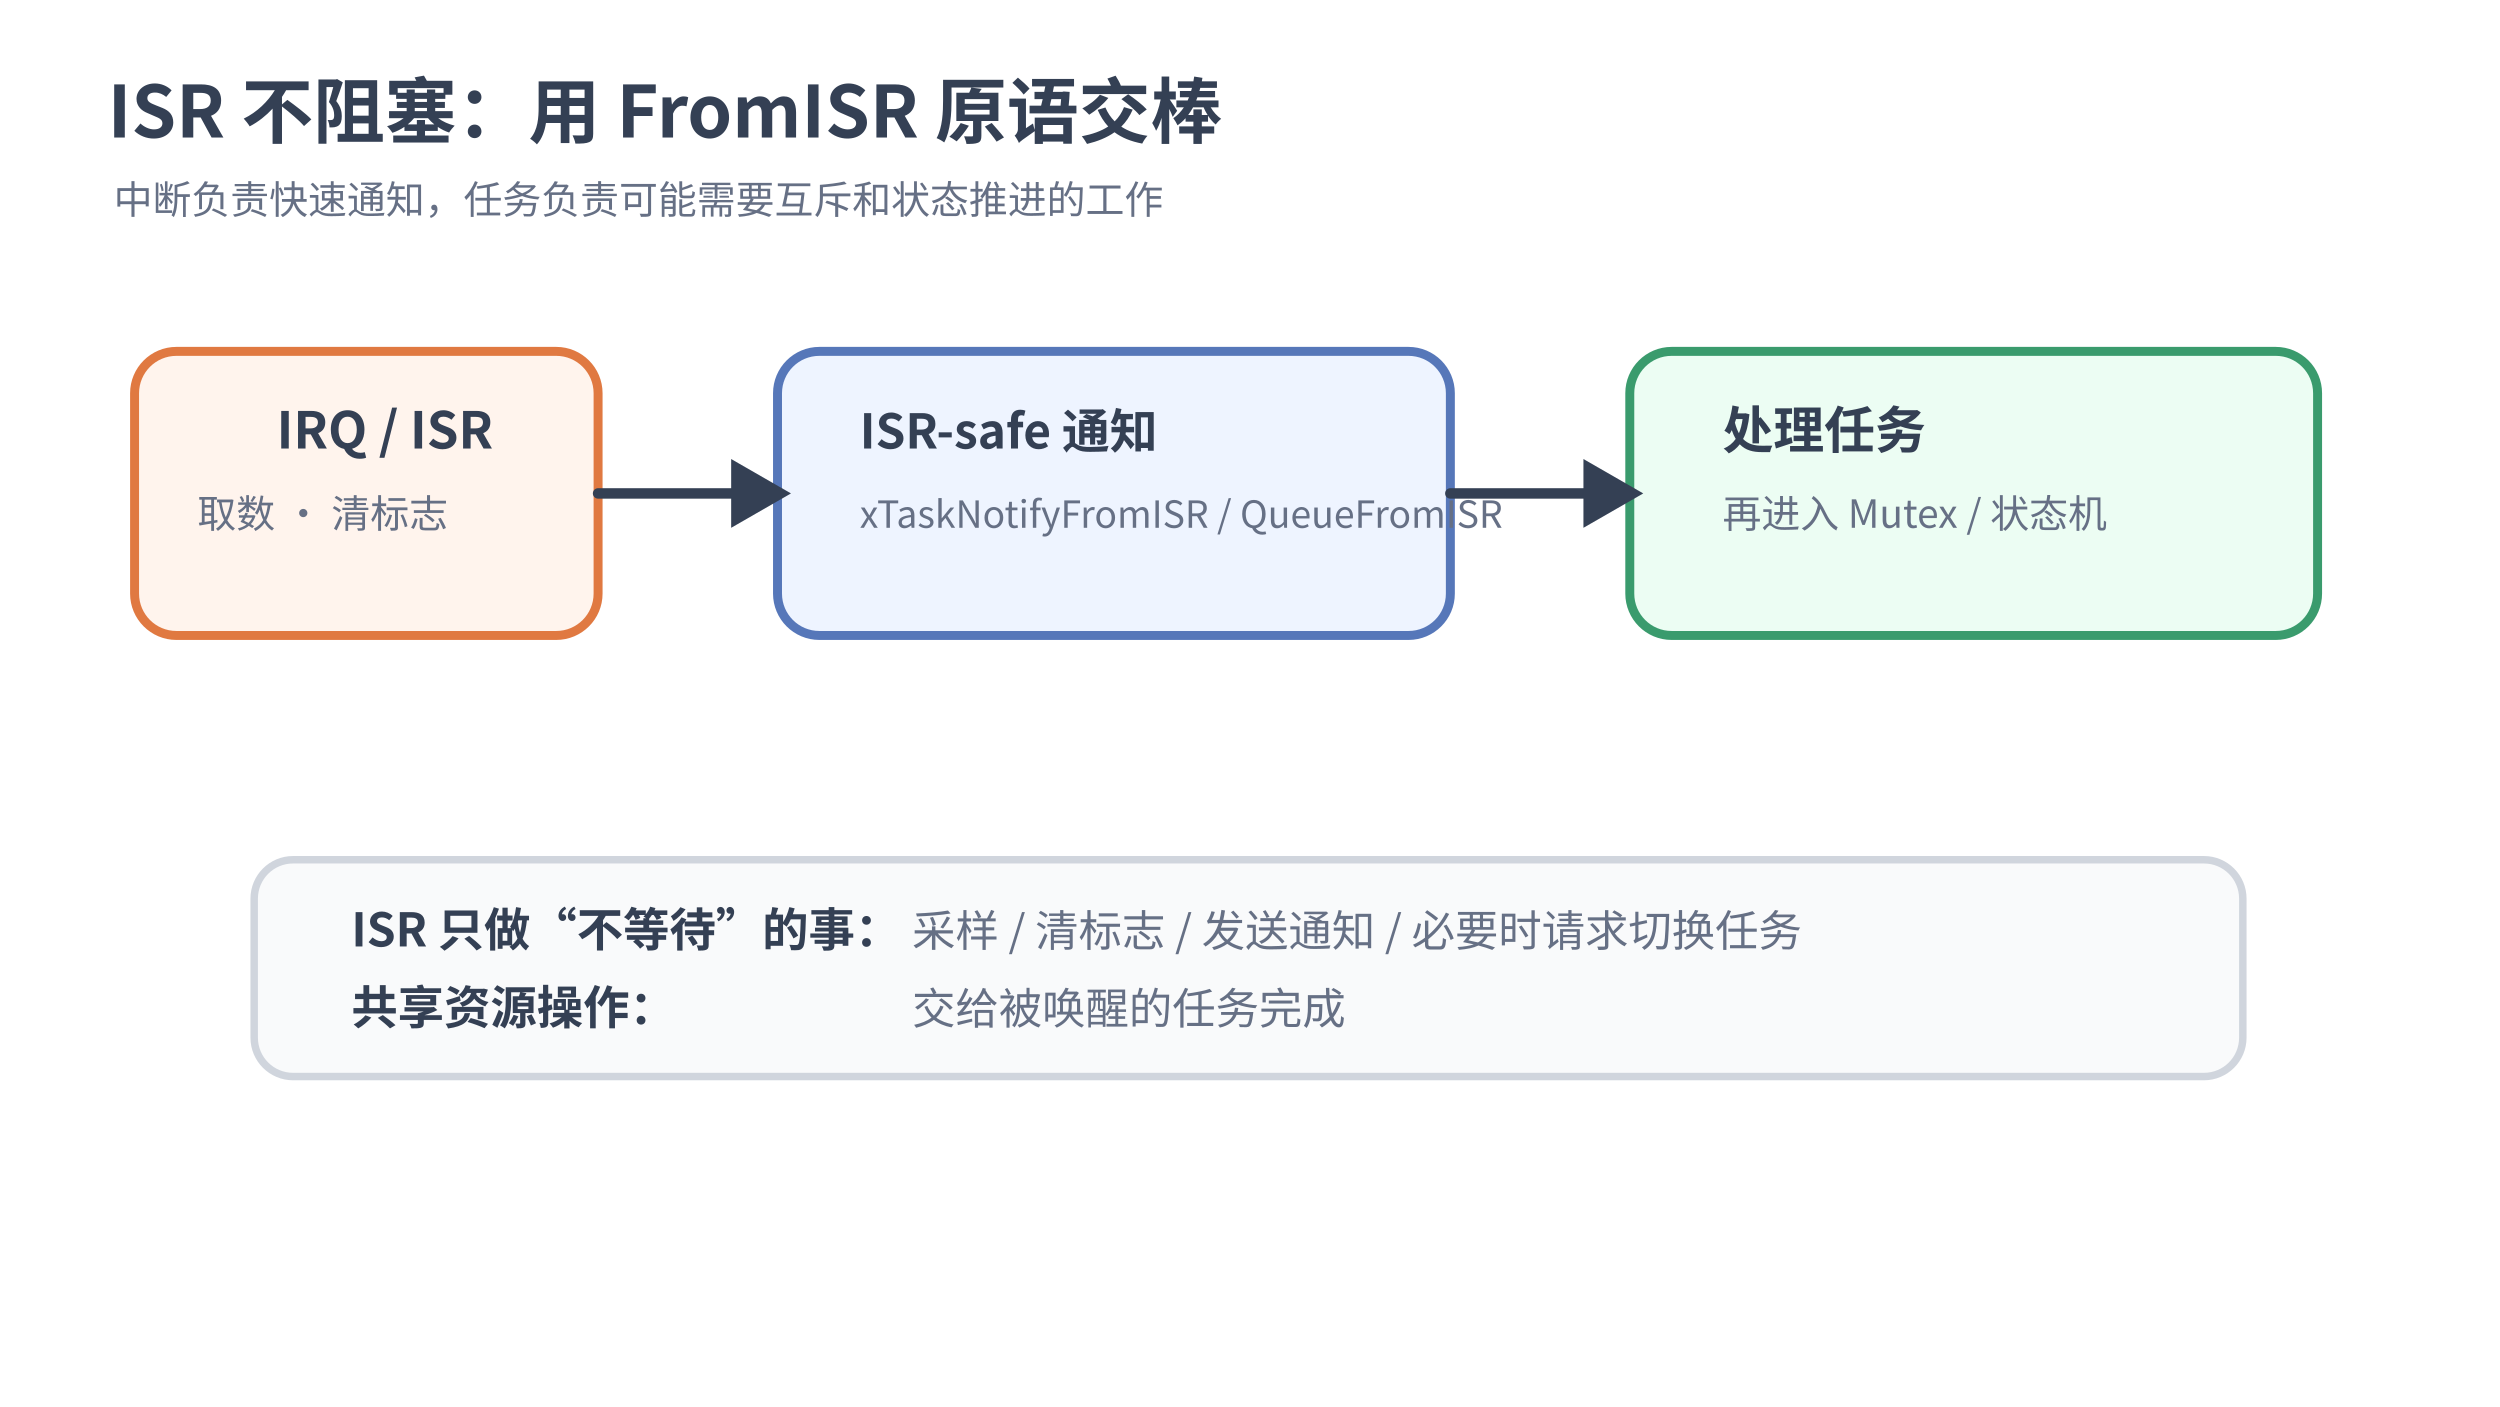
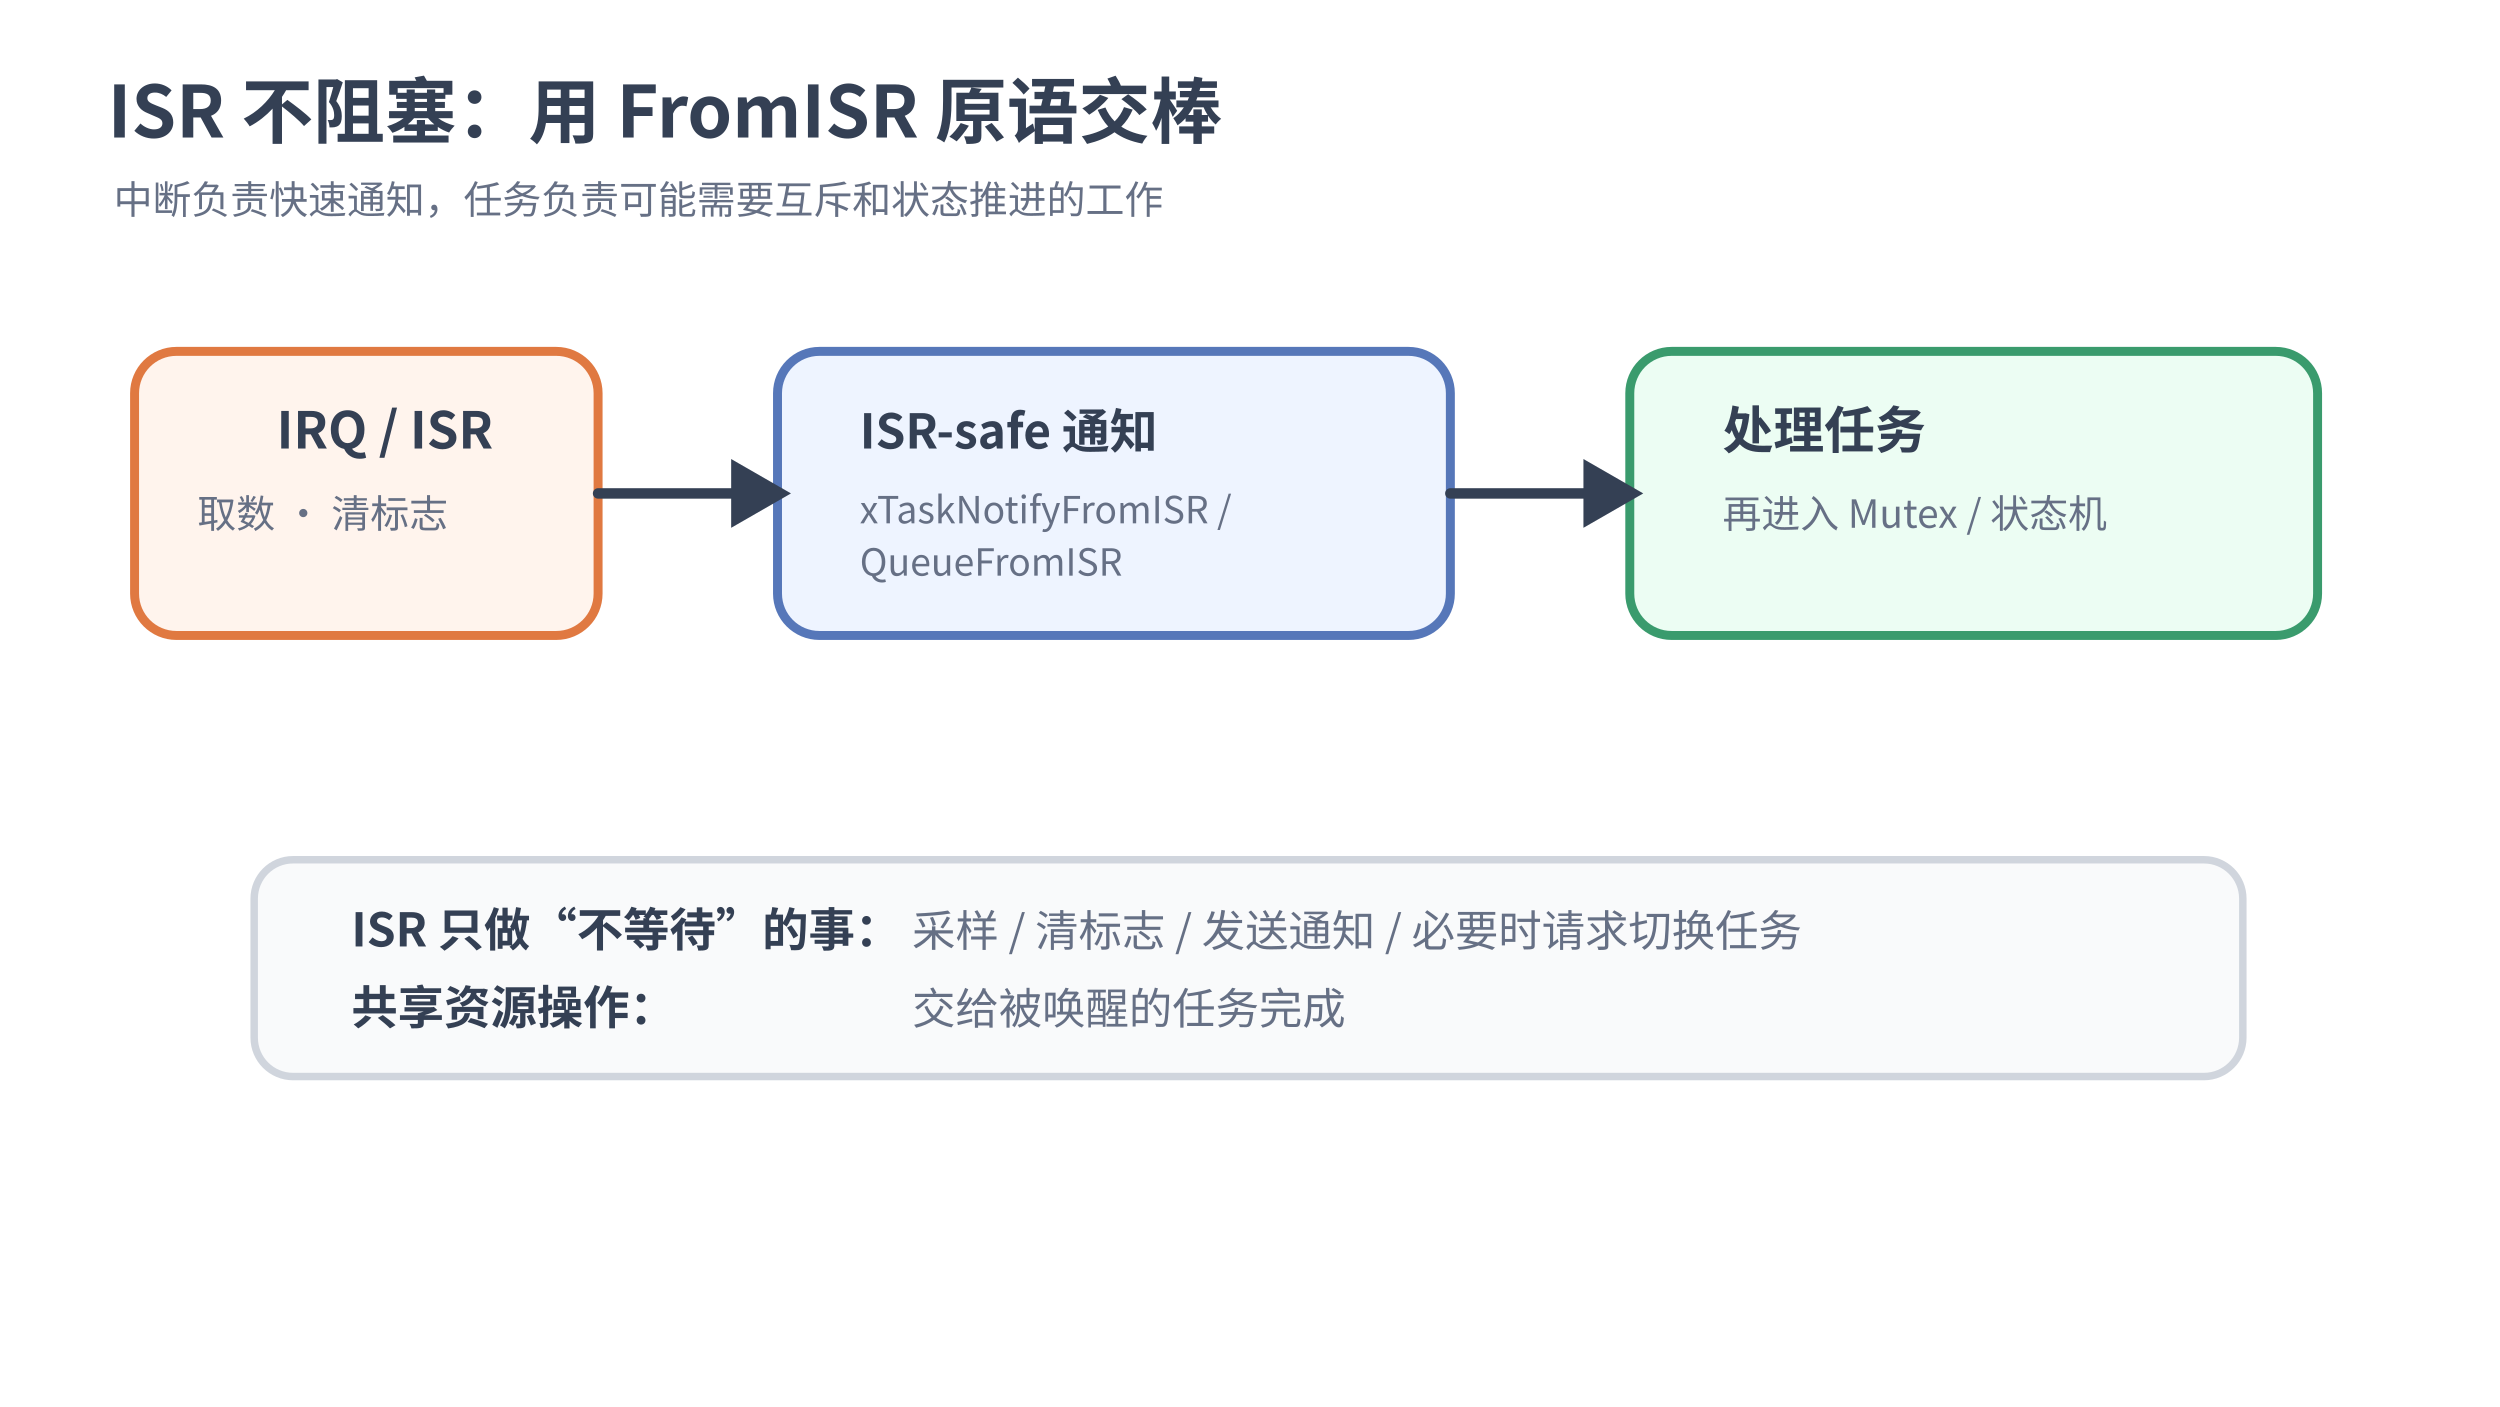
<svg xmlns="http://www.w3.org/2000/svg" width="1672" height="941" viewBox="0 0 1672 941">
  <rect width="1672" height="941" fill="#FFFFFF" />
  <style>.ink{font-family:"Noto Sans CJK SC","Microsoft YaHei",sans-serif;fill:#344054}.muted{font-family:"Noto Sans CJK SC","Microsoft YaHei",sans-serif;fill:#667085}.white{font-family:"Noto Sans CJK SC",sans-serif;fill:#fff;font-weight:700}.line{stroke:#344054;stroke-width:7;stroke-linecap:round;stroke-linejoin:round;fill:none}</style>
  <text x="72" y="92" class="ink" font-size="48" font-weight="700">ISR 不阻塞：用 FromISR 原语交棒</text>
  <text x="76" y="143" class="muted" font-size="26">中断负责快速通知，任务负责可能需要互斥和状态推进的工作</text>
  <rect x="90" y="235" width="310" height="190" rx="28" fill="#FFF4ED" stroke="#E07941" stroke-width="6" />
  <text x="185" y="300" class="ink" font-size="34" font-weight="700">IRQ / ISR</text>
  <text x="132" y="353" class="muted" font-size="26">取数 · 清标志</text>
-   <rect x="520" y="235" width="450" height="190" rx="28" fill="#EEF4FF" stroke="#5677B9" stroke-width="6" />
+   <rect id="handoff-middle-box" x="520" y="235" width="450" height="190" rx="28" fill="#EEF4FF" stroke="#5677B9" stroke-width="6" />
  <text x="575" y="300" class="ink" font-size="32" font-weight="700">ISR-safe 通知</text>
-   <text x="575" y="353" class="muted" font-size="25">xTaskNotifyFromISR / QueueFromISR</text>
+   <text id="handoff-api-label" x="575" y="353" class="muted" font-size="25">
+     <tspan x="575" y="350">xTaskNotifyFromISR / </tspan>
+     <tspan x="575" y="385">QueueFromISR</tspan>
+   </text>
  <rect x="1090" y="235" width="460" height="190" rx="28" fill="#ECFDF3" stroke="#3A9B6D" stroke-width="6" />
  <text x="1152" y="300" class="ink" font-size="34" font-weight="700">处理任务</text>
  <text x="1152" y="353" class="muted" font-size="26">再进入 Mutex / 状态机</text>
  <path d="M400 330h110" class="line" />
  <path d="m489 307 40 23-40 23" fill="#344054" />
-   <path d="M970 330h110" class="line" />
-   <path d="m1059 307 40 23-40 23" fill="#344054" />
+   <g id="handoff-outgoing-arrow">
+     <path d="M970 330h110" class="line" />
+     <path d="m1059 307 40 23-40 23" fill="#344054" />
+   </g>
  <rect x="170" y="575" width="1330" height="145" rx="26" fill="#F9FAFB" stroke="#D0D5DD" stroke-width="5" />
  <text x="235" y="633" class="ink" font-size="31" font-weight="700">ISR 只做“不等待”的事：</text>
  <text x="610" y="633" class="muted" font-size="29">采样 / 清标志 / 发送通知 / 必要时请求切换任务</text>
  <text x="235" y="685" class="ink" font-size="31" font-weight="700">共享资源操作：</text>
  <text x="610" y="685" class="muted" font-size="29">交给被唤醒的任务完成</text>
</svg>
